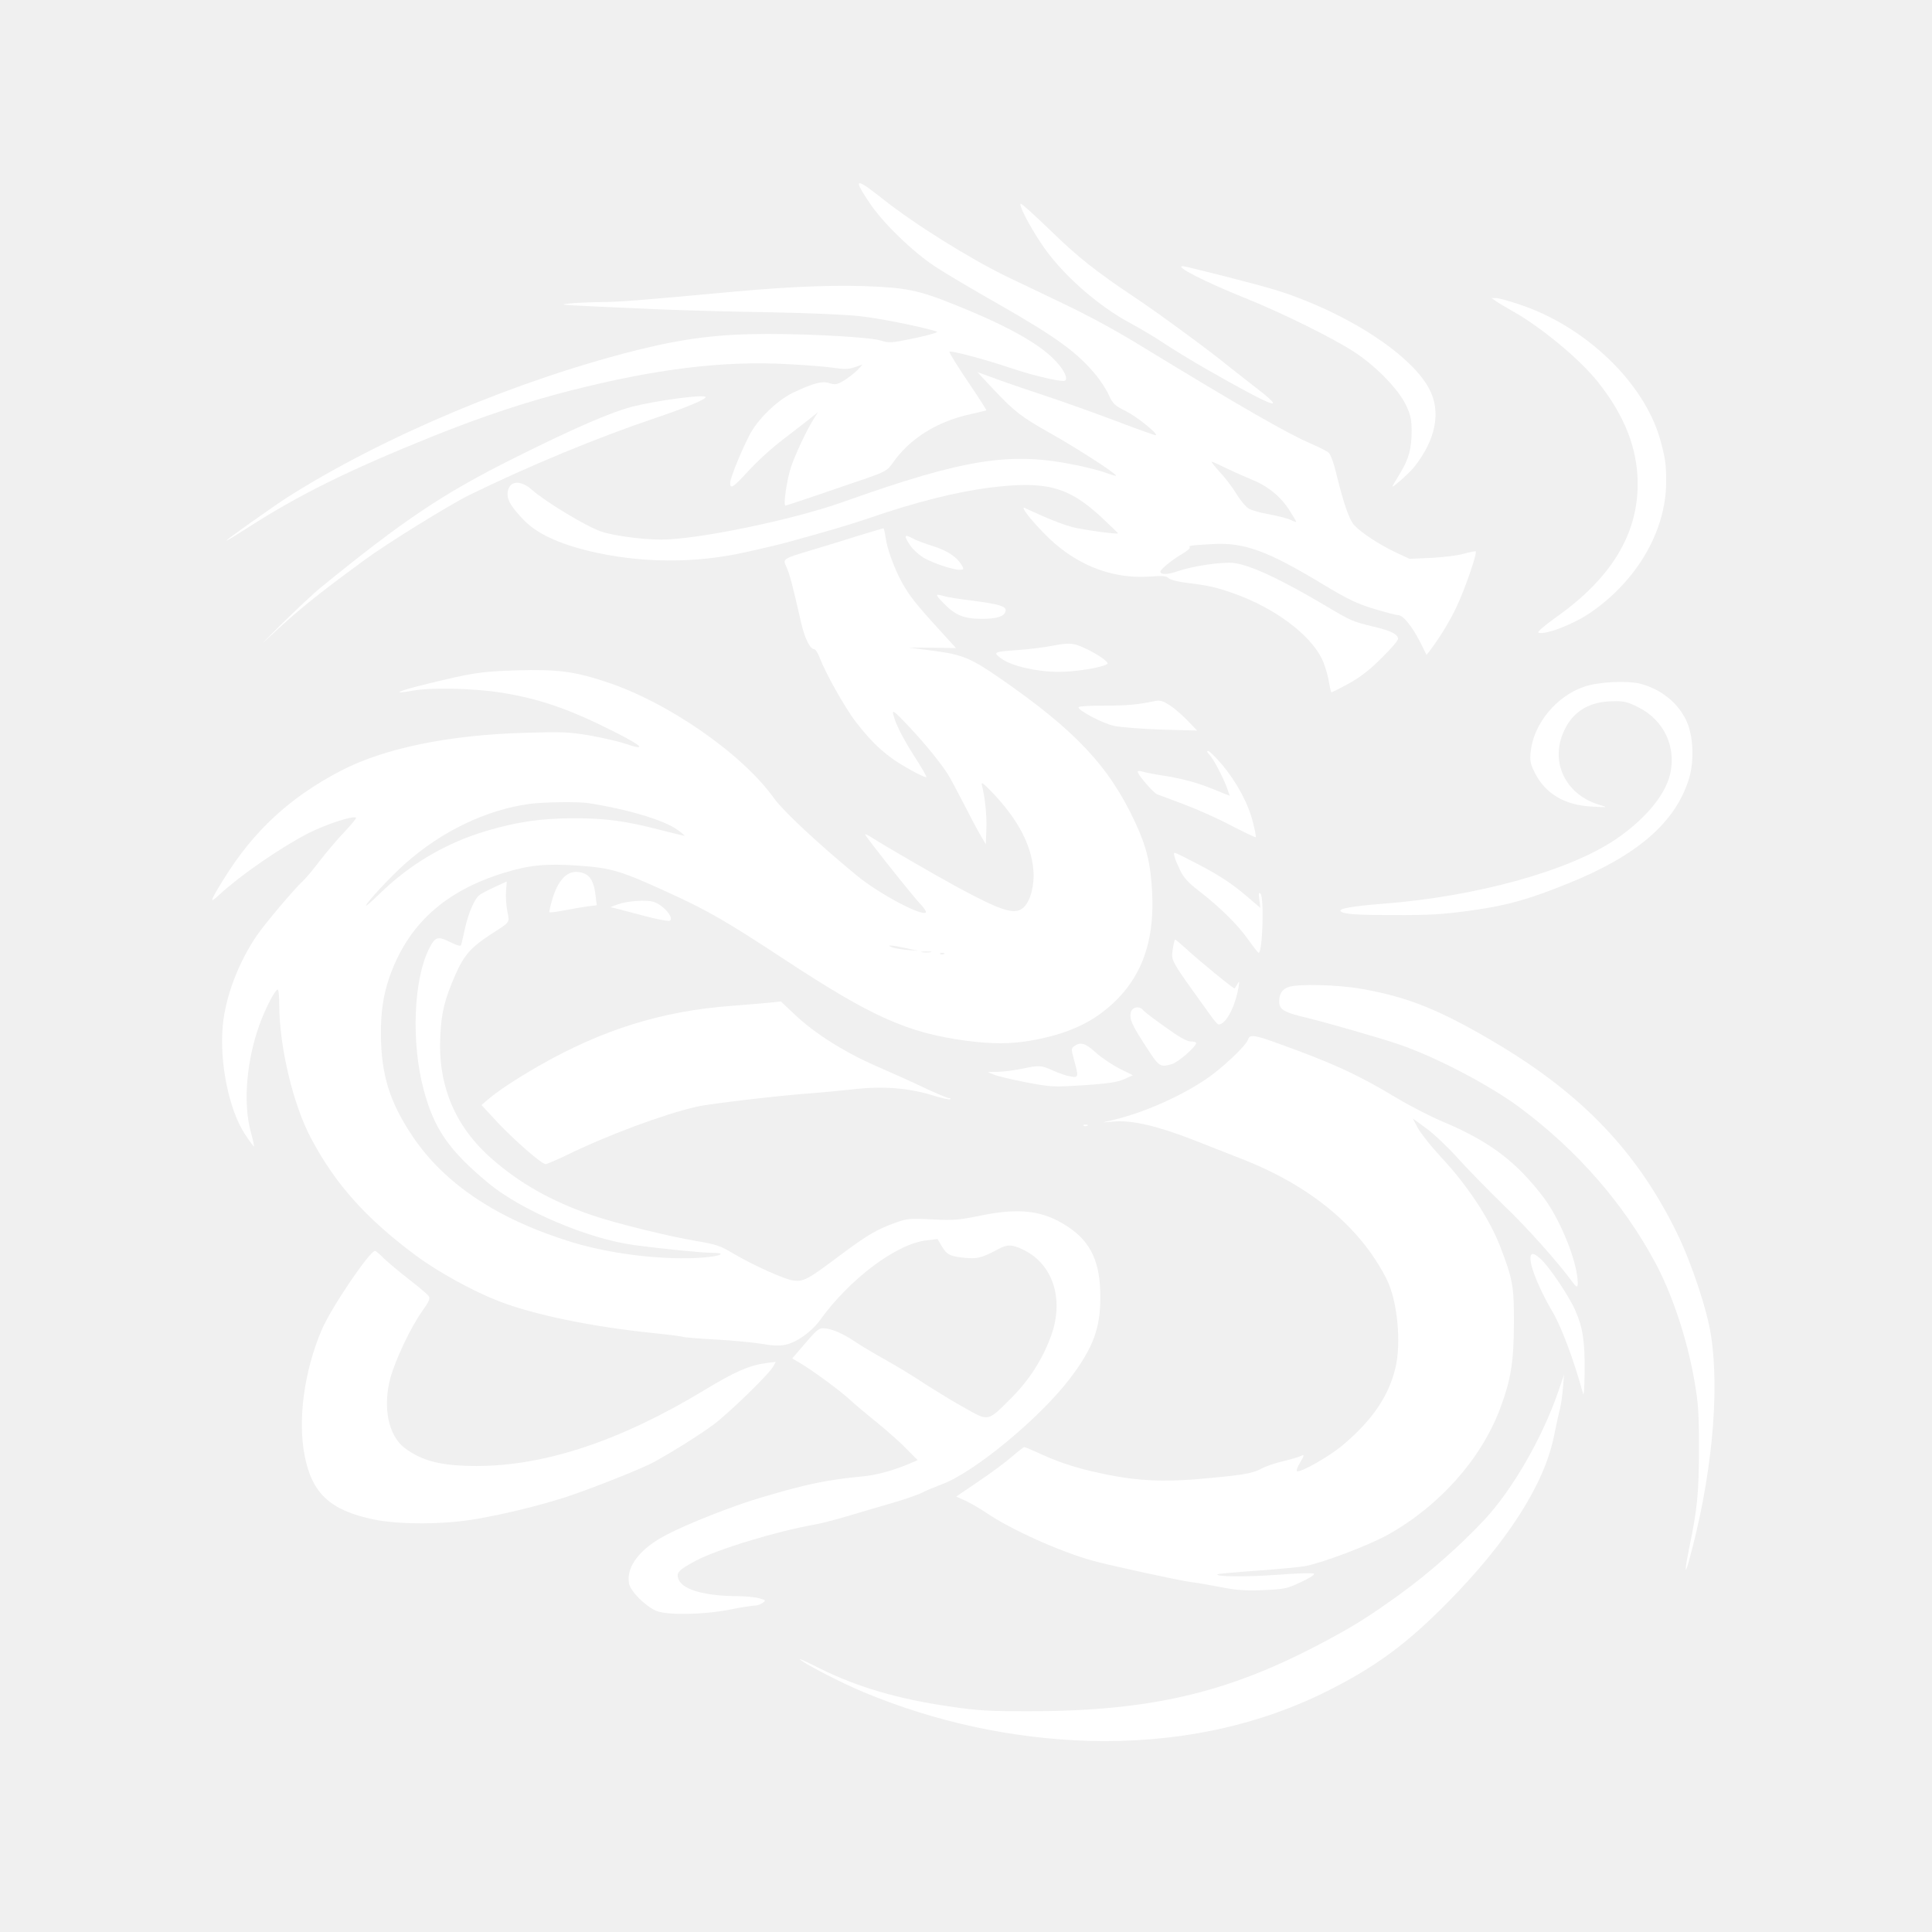
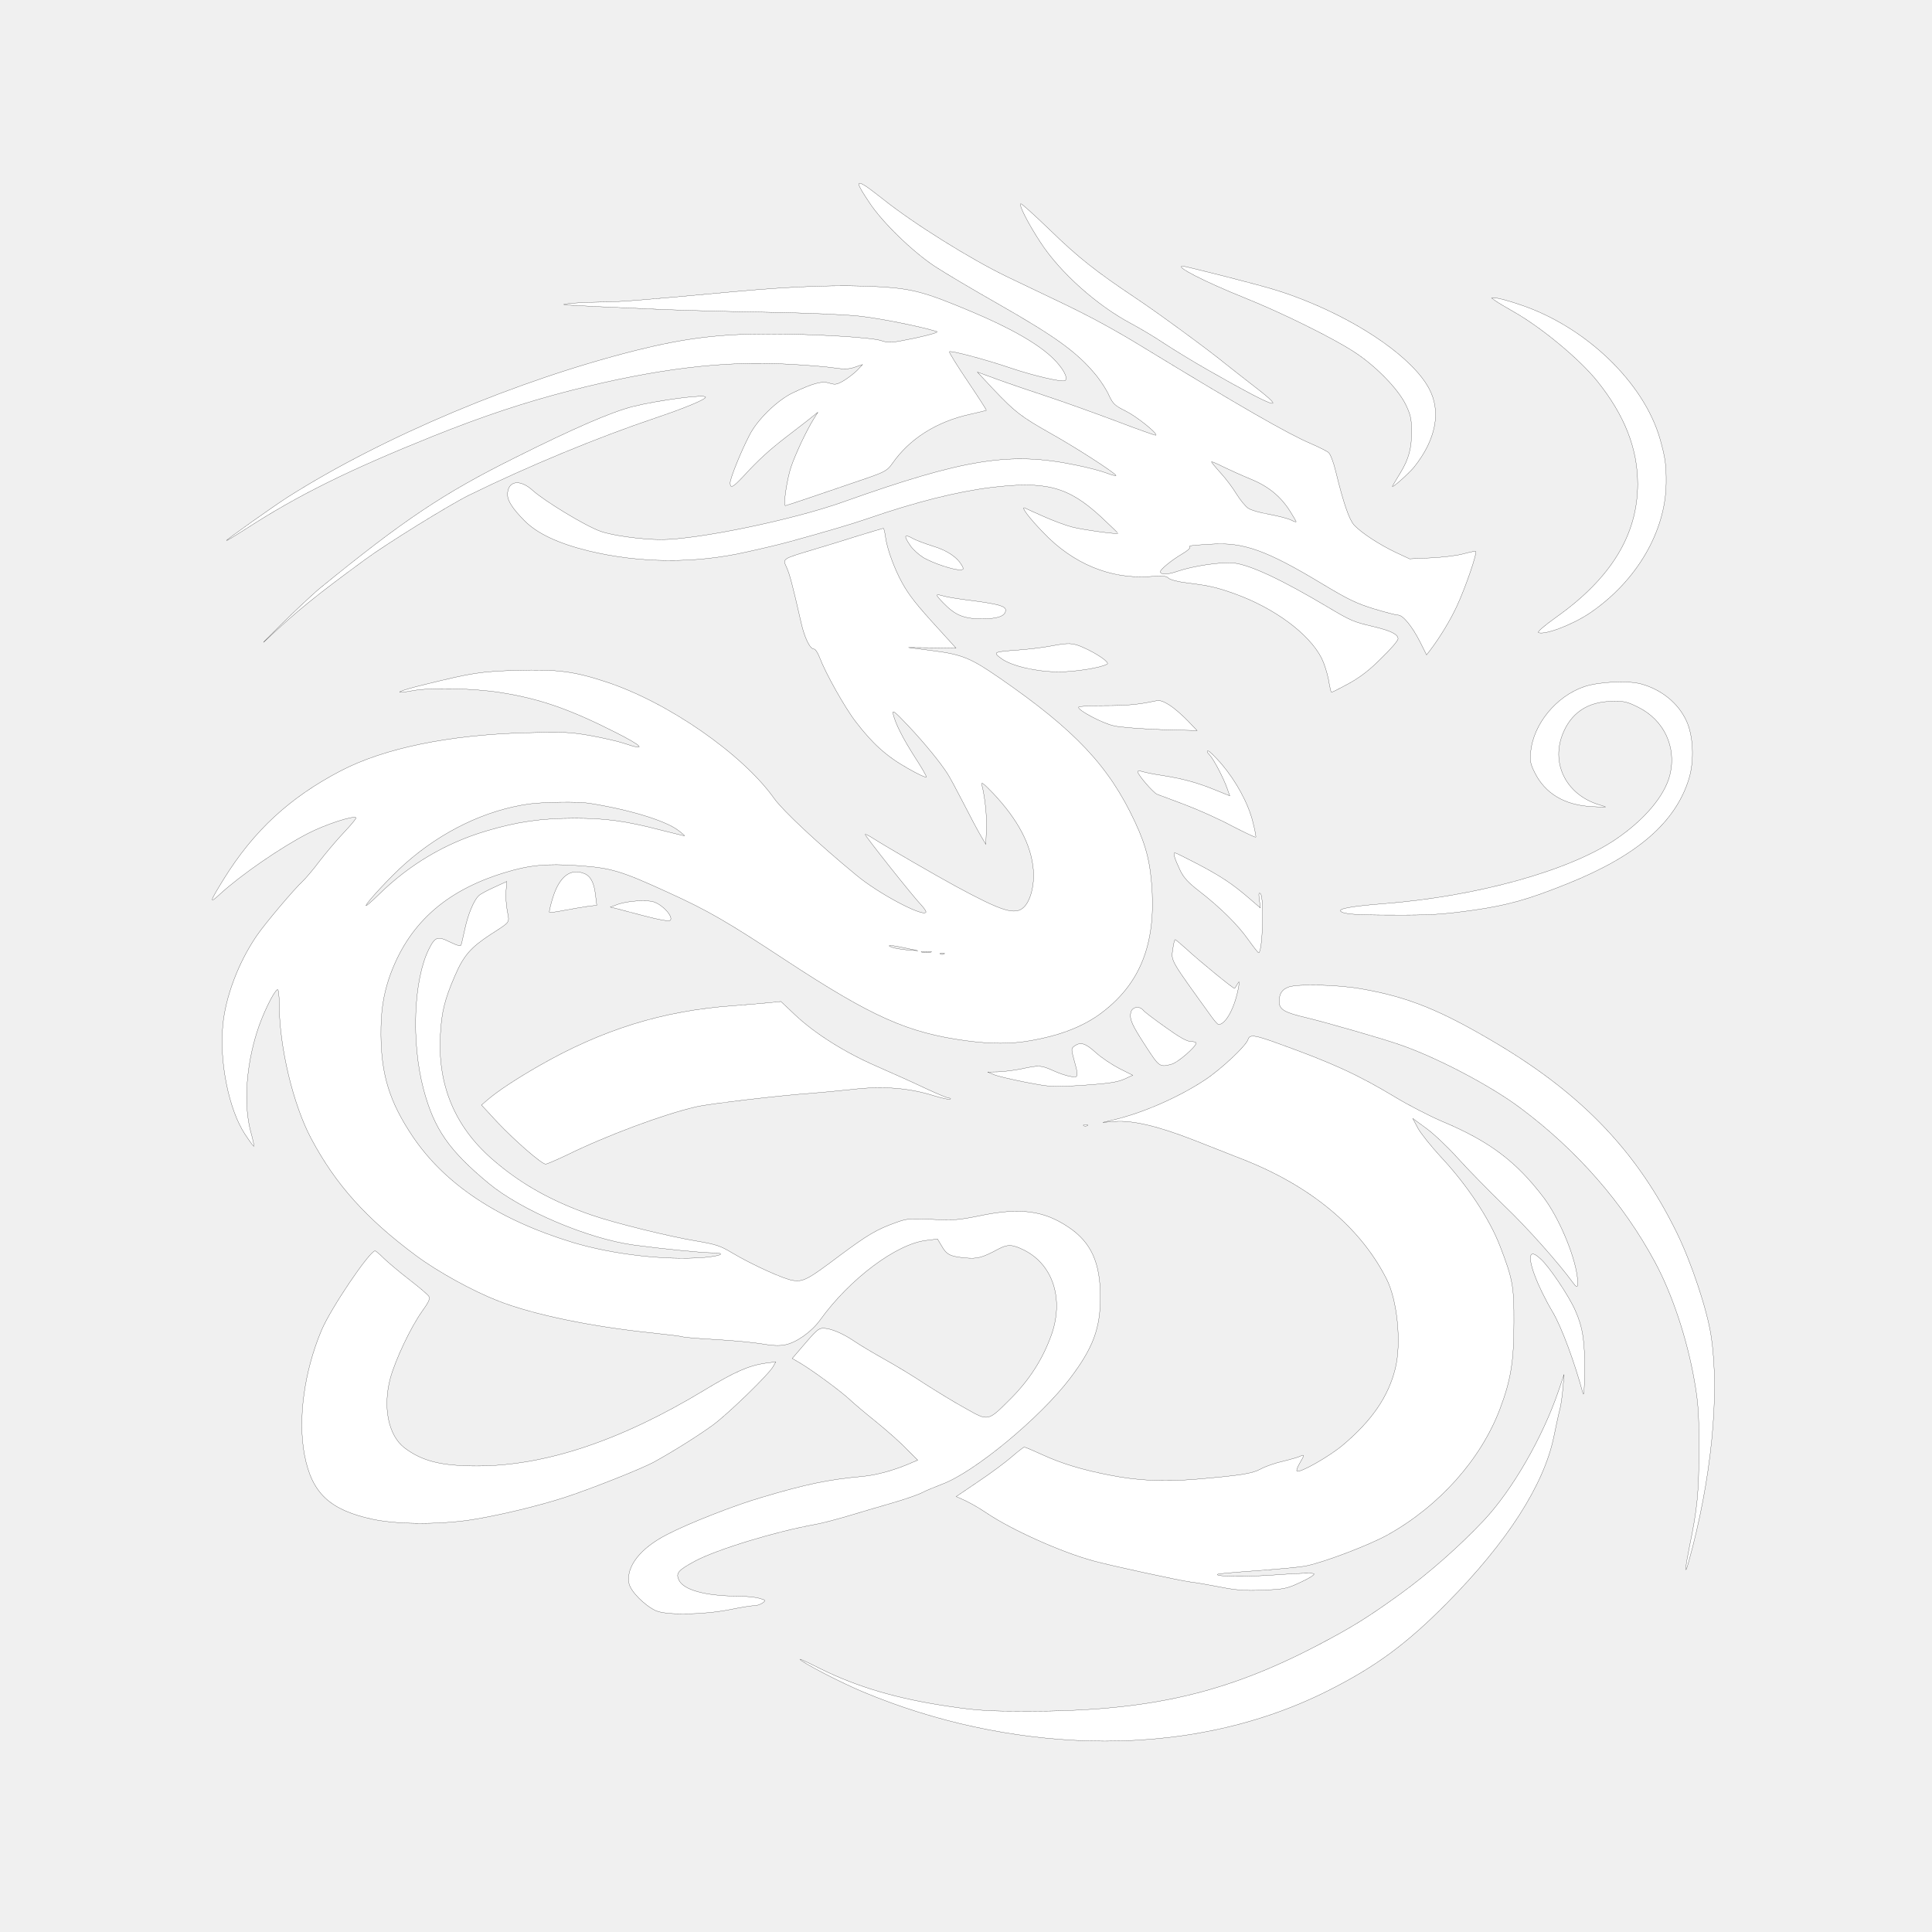
<svg xmlns="http://www.w3.org/2000/svg" version="1.0" width="1024pt" height="1024pt" viewBox="0 0 1024 1024" preserveAspectRatio="xMidYMid meet" style="background-color: none;">
-   <g transform="translate(1024, 1024) scale(-0.1, -0.1)" fill="white" stroke="none">
+   <g id="dragon-path" transform="translate(1024, 1024) scale(-0.1, -0.1)" fill="white" stroke="currentColor">
    <path d="M5649 9252 c-14 -9 -54 -40 -90 -68 -164 -131 -463 -317 -655 -410 -65 -31 -189 -90 -274 -131 -162 -77 -293 -148 -445 -241 -523 -319 -769 -460 -890 -512 -44 -19 -88 -41 -97 -49 -10 -9 -27 -54 -38 -101 -41 -168 -71 -255 -98 -284 -39 -41 -132 -102 -218 -143 l-75 -35 -112 5 c-62 3 -139 12 -171 21 -33 9 -63 15 -67 14 -11 -4 52 -189 99 -290 36 -78 92 -169 143 -236 l18 -23 35 70 c42 82 90 141 116 141 11 0 68 15 128 33 91 28 137 50 270 130 298 180 420 224 591 213 119 -7 121 -8 115 -18 -3 -4 16 -20 42 -35 53 -31 114 -81 114 -93 0 -17 -41 -16 -91 2 -80 28 -235 51 -298 44 -90 -11 -254 -88 -501 -235 -119 -71 -133 -77 -239 -102 -93 -22 -131 -41 -131 -65 0 -9 39 -55 88 -102 62 -63 112 -101 175 -136 48 -26 89 -47 91 -45 2 2 9 33 15 69 7 35 23 85 36 111 66 130 251 267 464 343 90 32 131 42 245 56 52 6 94 17 103 26 12 12 32 13 101 8 207 -14 405 68 562 233 74 76 122 140 99 131 -7 -4 -55 -25 -104 -47 -50 -22 -117 -47 -150 -55 -54 -14 -236 -39 -241 -33 -1 1 41 41 92 89 173 159 290 190 584 154 183 -23 401 -78 655 -166 81 -28 217 -68 410 -121 39 -11 142 -36 230 -55 272 -62 566 -59 835 6 163 40 275 93 342 162 61 62 88 104 88 136 0 74 -65 85 -133 23 -62 -56 -280 -189 -360 -217 -60 -22 -217 -44 -322 -44 -190 0 -696 104 -965 200 -644 229 -886 267 -1232 195 -62 -12 -137 -32 -165 -43 -29 -11 -51 -16 -48 -12 11 18 218 151 345 222 159 90 189 113 304 234 l86 92 -107 -39 c-60 -22 -178 -62 -263 -90 -85 -28 -249 -87 -364 -130 -115 -44 -211 -78 -213 -76 -9 10 103 100 160 128 58 29 68 38 89 83 12 28 42 74 65 103 101 124 212 205 526 384 127 72 277 161 332 197 118 78 279 234 347 338 70 104 73 122 17 86z m-1877 -1517 c-28 -30 -67 -82 -86 -114 -20 -32 -48 -66 -62 -75 -14 -10 -64 -24 -111 -32 -48 -9 -99 -22 -115 -30 -15 -8 -28 -12 -28 -9 0 2 16 29 34 58 51 79 116 131 210 169 44 18 108 47 141 63 33 17 62 29 64 28 2 -1 -19 -27 -47 -58z" />
    <path d="M4675 9021 c-148 -144 -241 -218 -455 -361 -115 -76 -403 -288 -476 -349 -17 -14 -84 -66 -148 -116 -194 -148 -115 -120 249 88 77 44 178 106 225 137 47 32 125 78 173 104 182 96 378 271 482 431 66 100 119 205 104 205 -6 0 -75 -63 -154 -139z" />
    <path d="M3750 8776 c-264 -68 -305 -81 -423 -127 -312 -124 -577 -311 -661 -468 -66 -122 -37 -272 80 -418 32 -38 125 -120 113 -98 -3 6 -22 37 -42 70 -45 75 -59 129 -59 224 1 62 6 84 32 138 42 84 159 204 273 278 117 76 385 208 577 285 219 88 384 173 328 169 -7 0 -105 -25 -218 -53z" />
    <path d="M5580 8720 c-176 -10 -243 -28 -490 -132 -209 -88 -353 -171 -431 -247 -52 -51 -81 -102 -65 -118 11 -11 167 25 291 67 139 47 315 93 323 86 3 -3 -41 -74 -97 -157 -56 -83 -101 -153 -99 -154 2 -1 39 -10 83 -20 180 -39 324 -130 415 -261 26 -37 39 -45 137 -79 207 -71 425 -145 430 -145 13 0 -8 141 -30 206 -25 72 -80 189 -120 254 l-22 35 35 -28 c19 -16 76 -59 125 -97 93 -71 156 -128 238 -218 53 -56 67 -63 67 -31 0 23 -55 161 -101 250 -41 83 -147 186 -229 226 -111 53 -158 65 -197 52 -29 -9 -39 -8 -76 14 -23 14 -55 39 -71 55 l-28 30 41 -14 c32 -11 55 -12 109 -4 37 6 148 15 247 20 341 19 699 -25 1151 -140 242 -62 464 -136 729 -242 450 -181 716 -313 993 -492 56 -36 102 -64 102 -61 0 5 -247 180 -323 229 -507 322 -1223 623 -1856 781 -249 62 -435 85 -691 85 -240 0 -546 -18 -599 -35 -43 -14 -54 -13 -181 13 -82 18 -127 31 -115 35 97 29 294 68 405 81 81 9 275 17 485 21 193 3 449 10 570 15 552 24 553 24 490 31 -33 4 -109 7 -168 8 -106 1 -174 6 -717 56 -309 28 -557 37 -760 25z" />
    <path d="M2180 8624 c-345 -116 -652 -411 -738 -709 -28 -99 -34 -138 -33 -236 3 -257 157 -520 404 -688 90 -61 238 -118 273 -104 8 3 -29 35 -93 81 -291 206 -433 437 -433 707 0 187 69 363 212 542 93 117 297 287 446 371 40 23 83 48 95 57 l21 15 -24 0 c-14 0 -72 -16 -130 -36z" />
    <path d="M6500 8135 c0 -12 110 -58 265 -110 306 -103 672 -254 990 -410 103 -51 437 -257 553 -343 258 -189 360 -272 513 -416 47 -45 18 -14 -65 68 -83 82 -180 173 -216 202 -441 359 -648 498 -1025 686 -318 159 -512 243 -628 273 -136 34 -387 67 -387 50z" />
    <path d="M5546 7390 c-8 -60 -47 -166 -88 -240 -37 -66 -74 -114 -194 -245 l-91 -100 126 2 126 1 -130 -17 c-155 -20 -200 -39 -351 -143 -404 -279 -582 -469 -720 -765 -62 -133 -83 -222 -91 -378 -13 -292 76 -495 283 -644 92 -65 210 -110 358 -136 109 -19 209 -19 346 -1 310 42 498 126 955 426 313 206 413 264 624 360 251 115 302 130 476 142 171 12 260 3 393 -38 317 -97 513 -277 610 -559 31 -93 44 -179 43 -302 -2 -211 -46 -353 -166 -533 -171 -256 -454 -444 -850 -565 -213 -64 -490 -96 -695 -80 -95 8 -124 25 -41 25 50 0 263 21 411 41 243 33 596 183 770 327 211 175 289 288 345 498 66 249 53 581 -28 743 -33 66 -46 71 -112 38 -40 -19 -57 -24 -59 -15 -3 7 -11 45 -20 85 -17 78 -48 153 -74 176 -9 9 -47 29 -83 45 l-65 30 4 -52 c2 -28 -1 -76 -7 -106 -12 -63 -18 -54 89 -123 105 -69 142 -111 188 -217 55 -126 72 -195 78 -315 15 -265 -76 -485 -274 -658 -147 -129 -315 -224 -527 -297 -121 -42 -412 -114 -558 -138 -101 -17 -127 -26 -185 -61 -107 -64 -281 -143 -327 -148 -54 -7 -77 5 -248 134 -147 109 -192 136 -295 173 -58 21 -74 23 -192 17 -113 -6 -143 -3 -247 18 -217 46 -344 30 -476 -59 -120 -80 -169 -188 -169 -369 -1 -166 38 -271 160 -432 159 -210 510 -500 680 -562 34 -13 81 -32 104 -44 23 -12 96 -37 162 -56 67 -19 171 -50 231 -68 61 -18 140 -39 175 -45 208 -37 519 -132 634 -193 91 -49 105 -64 88 -101 -24 -53 -140 -85 -312 -86 -41 0 -92 -5 -113 -11 -36 -10 -38 -11 -20 -24 10 -8 29 -15 43 -15 14 0 72 -9 130 -21 141 -28 338 -31 394 -6 60 28 134 103 142 144 17 89 -59 187 -202 260 -111 58 -355 154 -499 196 -238 71 -354 95 -540 112 -72 7 -162 32 -242 66 l-47 20 60 60 c32 34 104 97 159 142 55 44 118 97 140 118 48 45 195 153 260 192 l46 27 -48 56 c-80 94 -91 104 -116 104 -39 0 -102 -26 -164 -68 -32 -22 -105 -65 -162 -97 -58 -32 -155 -91 -215 -131 -61 -39 -157 -98 -214 -129 -123 -69 -116 -71 -242 55 -96 97 -165 204 -211 330 -70 192 -11 377 143 454 62 31 87 32 136 6 88 -47 111 -53 177 -47 79 8 97 16 124 63 l22 37 57 -7 c159 -17 408 -204 565 -422 45 -63 127 -121 187 -132 29 -6 71 -4 120 5 41 7 151 18 243 23 93 5 172 12 176 14 4 3 77 12 162 21 323 33 633 97 819 170 134 52 321 155 435 240 264 196 426 377 555 619 96 179 169 485 170 709 0 55 4 86 10 82 21 -13 80 -135 108 -225 58 -184 71 -384 34 -525 -12 -43 -20 -80 -18 -82 1 -1 23 28 48 66 84 128 136 379 117 577 -14 150 -82 332 -180 475 -42 62 -200 249 -244 289 -15 14 -55 61 -88 105 -34 44 -92 113 -130 153 -38 40 -67 75 -64 78 13 13 163 -36 256 -84 145 -75 355 -220 465 -321 59 -55 56 -43 -20 80 -158 255 -349 432 -619 573 -230 120 -572 191 -980 202 -195 6 -233 4 -340 -14 -66 -12 -147 -30 -180 -41 -126 -43 -107 -18 46 59 243 123 403 178 610 210 142 22 369 27 463 9 117 -21 76 -1 -69 34 -249 61 -292 68 -485 74 -214 6 -302 -5 -472 -61 -327 -107 -724 -382 -892 -619 -46 -64 -229 -236 -433 -404 -114 -96 -348 -221 -370 -199 -4 3 7 21 24 39 43 44 302 371 298 375 -2 2 -20 -7 -42 -21 -72 -46 -328 -194 -438 -254 -247 -134 -315 -155 -361 -112 -36 34 -58 119 -51 198 11 133 81 266 213 406 51 53 65 64 60 45 -17 -67 -27 -164 -24 -235 l3 -80 27 46 c15 25 56 102 91 171 35 68 72 137 83 154 38 61 127 169 210 257 74 78 86 87 80 62 -12 -52 -53 -131 -115 -228 -34 -52 -61 -99 -61 -105 0 -6 46 15 101 47 110 62 185 130 273 245 58 75 161 259 191 339 10 26 23 47 31 47 21 0 50 60 68 140 46 203 61 258 77 293 21 46 25 44 -138 93 -65 19 -175 53 -244 75 -70 21 -129 39 -131 39 -3 0 -8 -22 -12 -50z m1889 -1411 c229 -32 463 -144 657 -316 75 -66 208 -209 208 -223 0 -4 -30 22 -68 59 -163 160 -353 272 -567 336 -164 49 -291 68 -470 68 -165 0 -271 -14 -459 -63 -65 -16 -120 -30 -124 -30 -3 0 13 14 36 31 70 51 260 109 472 142 54 9 242 6 315 -4z m-1923 -760 c-13 -5 -49 -11 -80 -14 l-57 -4 60 13 c33 7 69 14 80 14 17 1 17 -1 -3 -9z m-159 -26 c-13 -2 -33 -2 -45 0 -13 2 -3 4 22 4 25 0 35 -2 23 -4z m-96 -9 c-3 -3 -12 -4 -19 -1 -8 3 -5 6 6 6 11 1 17 -2 13 -5z" />
    <path d="M5400 7385 c-14 -8 -61 -26 -106 -40 -78 -24 -130 -60 -155 -107 -8 -15 -6 -18 15 -18 37 0 140 35 191 64 24 15 56 43 70 64 37 54 33 64 -15 37z" />
    <path d="M5235 7080 c-16 -5 -85 -16 -152 -24 -136 -18 -173 -29 -173 -50 0 -31 42 -46 125 -46 97 0 142 19 205 84 46 48 45 50 -5 36z" />
    <path d="M4500 6809 c-75 -33 -144 -81 -128 -89 35 -20 171 -41 255 -41 120 0 251 31 305 70 47 35 45 36 -92 46 -52 4 -129 13 -170 21 -95 18 -115 17 -170 -7z" />
    <path d="M1542 6615 c-109 -30 -197 -102 -240 -195 -37 -78 -43 -211 -14 -307 71 -232 274 -408 642 -556 211 -85 319 -115 500 -141 165 -23 228 -27 433 -26 195 0 255 5 271 20 14 14 -60 27 -224 40 -495 38 -986 174 -1233 341 -153 104 -260 230 -288 342 -36 147 31 291 169 359 58 29 76 33 138 31 131 -2 220 -63 264 -180 59 -158 -27 -319 -198 -369 -47 -14 -47 -14 41 -9 144 7 248 69 303 181 23 46 26 63 21 110 -15 147 -135 293 -282 344 -78 27 -234 34 -303 15z" />
    <path d="M4040 6502 c-25 -16 -67 -53 -95 -82 l-50 -52 190 5 c105 4 217 12 251 20 61 13 196 85 187 99 -2 5 -64 8 -136 8 -119 0 -177 5 -272 25 -23 5 -40 -1 -75 -23z" />
    <path d="M3765 6190 c-77 -91 -140 -206 -165 -305 -11 -43 -18 -80 -16 -82 2 -3 60 25 128 60 67 36 179 86 248 112 69 26 135 51 147 55 21 9 103 104 103 120 0 5 -12 5 -27 0 -16 -5 -62 -14 -103 -20 -107 -17 -183 -37 -276 -75 l-82 -33 13 37 c20 58 74 160 95 181 13 13 15 20 7 20 -7 0 -39 -32 -72 -70z" />
    <path d="M3893 5661 c-122 -64 -186 -106 -276 -184 l-57 -49 5 43 c5 33 3 41 -6 32 -20 -20 -11 -313 10 -313 3 0 28 32 56 71 54 77 150 172 263 259 53 41 78 68 96 105 30 63 40 95 29 95 -4 0 -59 -27 -120 -59z" />
    <path d="M7143 5610 c-33 -13 -52 -49 -59 -112 l-7 -56 49 -6 c27 -4 82 -13 123 -21 41 -8 76 -13 79 -10 2 2 -5 35 -17 74 -35 115 -94 161 -168 131z" />
    <path d="M6776 5460 c-51 -16 -111 -85 -86 -100 6 -4 66 7 133 25 67 18 136 35 152 40 l30 7 -40 15 c-51 18 -152 25 -189 13z" />
    <path d="M3955 5213 c-71 -66 -255 -216 -259 -212 -2 2 -8 13 -15 24 -10 17 -11 15 -6 -15 19 -109 68 -200 106 -200 5 0 22 19 39 43 219 304 213 292 204 356 -4 28 -9 51 -13 51 -3 -1 -28 -22 -56 -47z" />
    <path d="M3025 4999 c-251 -44 -421 -113 -723 -293 -452 -270 -742 -575 -950 -1001 -78 -160 -160 -406 -181 -545 -47 -308 -2 -766 120 -1203 21 -75 18 -30 -5 83 -43 207 -50 287 -51 520 0 192 4 245 24 360 39 225 118 461 209 630 168 312 411 591 712 816 159 120 450 272 644 338 95 33 392 118 488 141 120 28 148 44 148 86 0 43 -15 65 -51 78 -50 17 -260 12 -384 -10z" />
    <path d="M6026 4861 c-105 -99 -262 -198 -429 -271 -78 -34 -194 -86 -257 -116 -64 -30 -122 -54 -129 -54 -8 0 -12 -3 -8 -6 3 -4 44 5 89 19 131 41 270 52 430 33 73 -8 174 -17 223 -21 150 -10 536 -55 604 -71 174 -40 473 -151 691 -258 53 -25 101 -46 108 -46 21 0 162 123 254 220 l86 93 -30 26 c-57 49 -153 112 -273 181 -337 193 -655 292 -1025 319 -80 6 -171 14 -202 17 l-57 6 -75 -71z" />
    <path d="M4180 4885 c-7 -9 -60 -49 -118 -90 -72 -52 -113 -75 -133 -75 -16 0 -29 -4 -29 -8 0 -19 96 -103 129 -112 64 -18 67 -15 137 93 75 115 89 146 80 182 -7 29 -46 35 -66 10z" />
    <path d="M3470 4711 c-293 -105 -429 -168 -625 -286 -71 -43 -182 -100 -245 -127 -254 -106 -397 -214 -543 -407 -79 -106 -159 -294 -176 -411 -8 -62 -3 -73 20 -41 79 108 244 294 367 411 82 80 193 193 246 252 53 59 128 130 167 158 l71 52 -28 -53 c-16 -28 -70 -96 -120 -150 -139 -148 -259 -329 -315 -475 -67 -173 -74 -214 -73 -404 0 -206 16 -304 74 -458 101 -267 321 -514 595 -667 99 -55 343 -148 439 -166 28 -5 143 -16 255 -24 112 -8 206 -16 208 -19 14 -13 -147 -15 -312 -3 -104 8 -194 11 -199 6 -6 -5 24 -24 70 -45 74 -35 87 -37 200 -42 96 -4 142 0 225 16 57 11 129 24 159 27 59 8 416 85 515 112 173 47 435 165 568 255 32 22 81 50 108 63 l51 23 -118 80 c-66 44 -145 103 -177 131 -32 28 -62 51 -66 51 -5 0 -47 -18 -95 -40 -102 -47 -214 -81 -360 -109 -147 -29 -280 -35 -447 -22 -246 21 -304 30 -351 55 -23 13 -77 32 -118 41 -41 10 -83 22 -92 27 -23 11 -23 7 3 -37 12 -20 19 -39 15 -42 -13 -13 -175 79 -246 140 -152 129 -238 254 -275 402 -34 134 -12 364 47 478 140 275 403 493 768 635 58 23 174 68 257 101 185 72 320 104 413 97 l65 -5 -55 13 c-157 37 -345 119 -486 212 -85 56 -219 181 -229 215 -9 27 -34 24 -155 -20z" />
    <path d="M4433 4662 c-29 -27 -85 -64 -125 -85 l-72 -36 46 -21 c37 -16 84 -23 215 -32 165 -10 172 -10 307 16 77 15 153 33 170 41 l31 13 -55 1 c-30 1 -86 8 -125 16 -93 20 -103 19 -166 -9 -30 -14 -71 -28 -91 -31 -45 -9 -46 -4 -21 86 16 59 16 62 -2 75 -32 23 -58 15 -112 -34z" />
    <path d="M4478 4273 c7 -3 16 -2 19 1 4 3 -2 6 -13 5 -11 0 -14 -3 -6 -6z" />
    <path d="M8205 3570 c-22 -21 -82 -72 -134 -112 -52 -40 -99 -80 -104 -89 -8 -12 1 -31 37 -81 60 -85 139 -252 167 -352 41 -154 11 -304 -75 -370 -93 -70 -194 -96 -383 -96 -361 0 -762 133 -1208 403 -158 96 -236 130 -323 142 l-54 7 13 -23 c20 -40 239 -252 319 -311 75 -55 207 -138 310 -195 66 -37 347 -148 481 -191 132 -42 310 -86 459 -112 172 -31 413 -32 552 -3 230 49 325 138 364 341 36 190 2 443 -90 661 -48 115 -255 421 -284 421 -4 0 -25 -18 -47 -40z" />
    <path d="M2075 3568 c-43 -37 -151 -197 -184 -273 -40 -90 -51 -161 -50 -320 1 -95 4 -139 9 -120 46 170 113 350 160 430 84 142 136 283 113 306 -7 7 -22 1 -48 -23z" />
    <path d="M1956 2885 c3 -38 10 -88 15 -109 6 -21 21 -91 34 -154 53 -254 247 -556 563 -876 218 -221 383 -342 639 -470 372 -186 803 -276 1263 -263 405 12 813 100 1192 258 119 49 338 163 338 175 0 2 -48 -20 -107 -50 -198 -98 -412 -161 -688 -201 -148 -22 -210 -25 -413 -25 -638 0 -1047 93 -1542 353 -177 93 -259 144 -431 268 -153 111 -316 255 -442 389 -152 161 -313 441 -397 687 l-30 88 6 -70z" />
  </g>
</svg>
